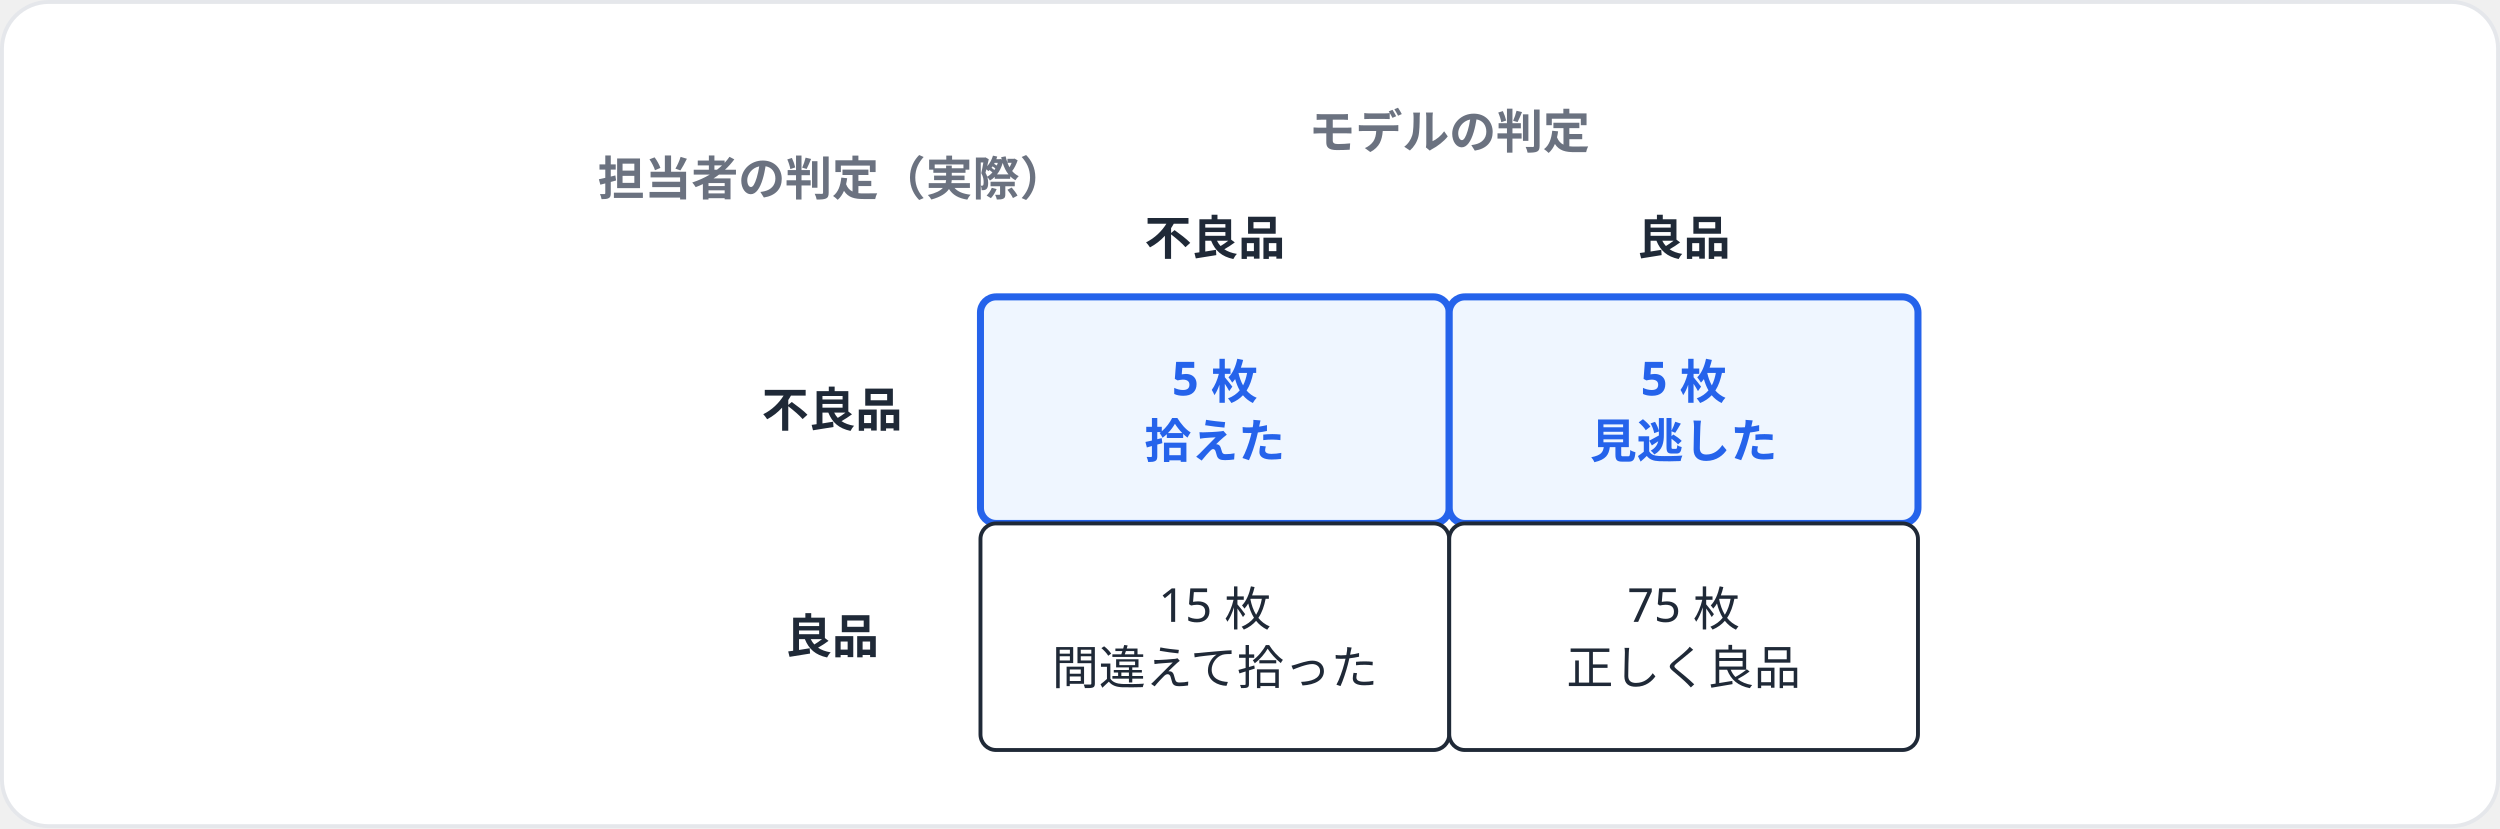
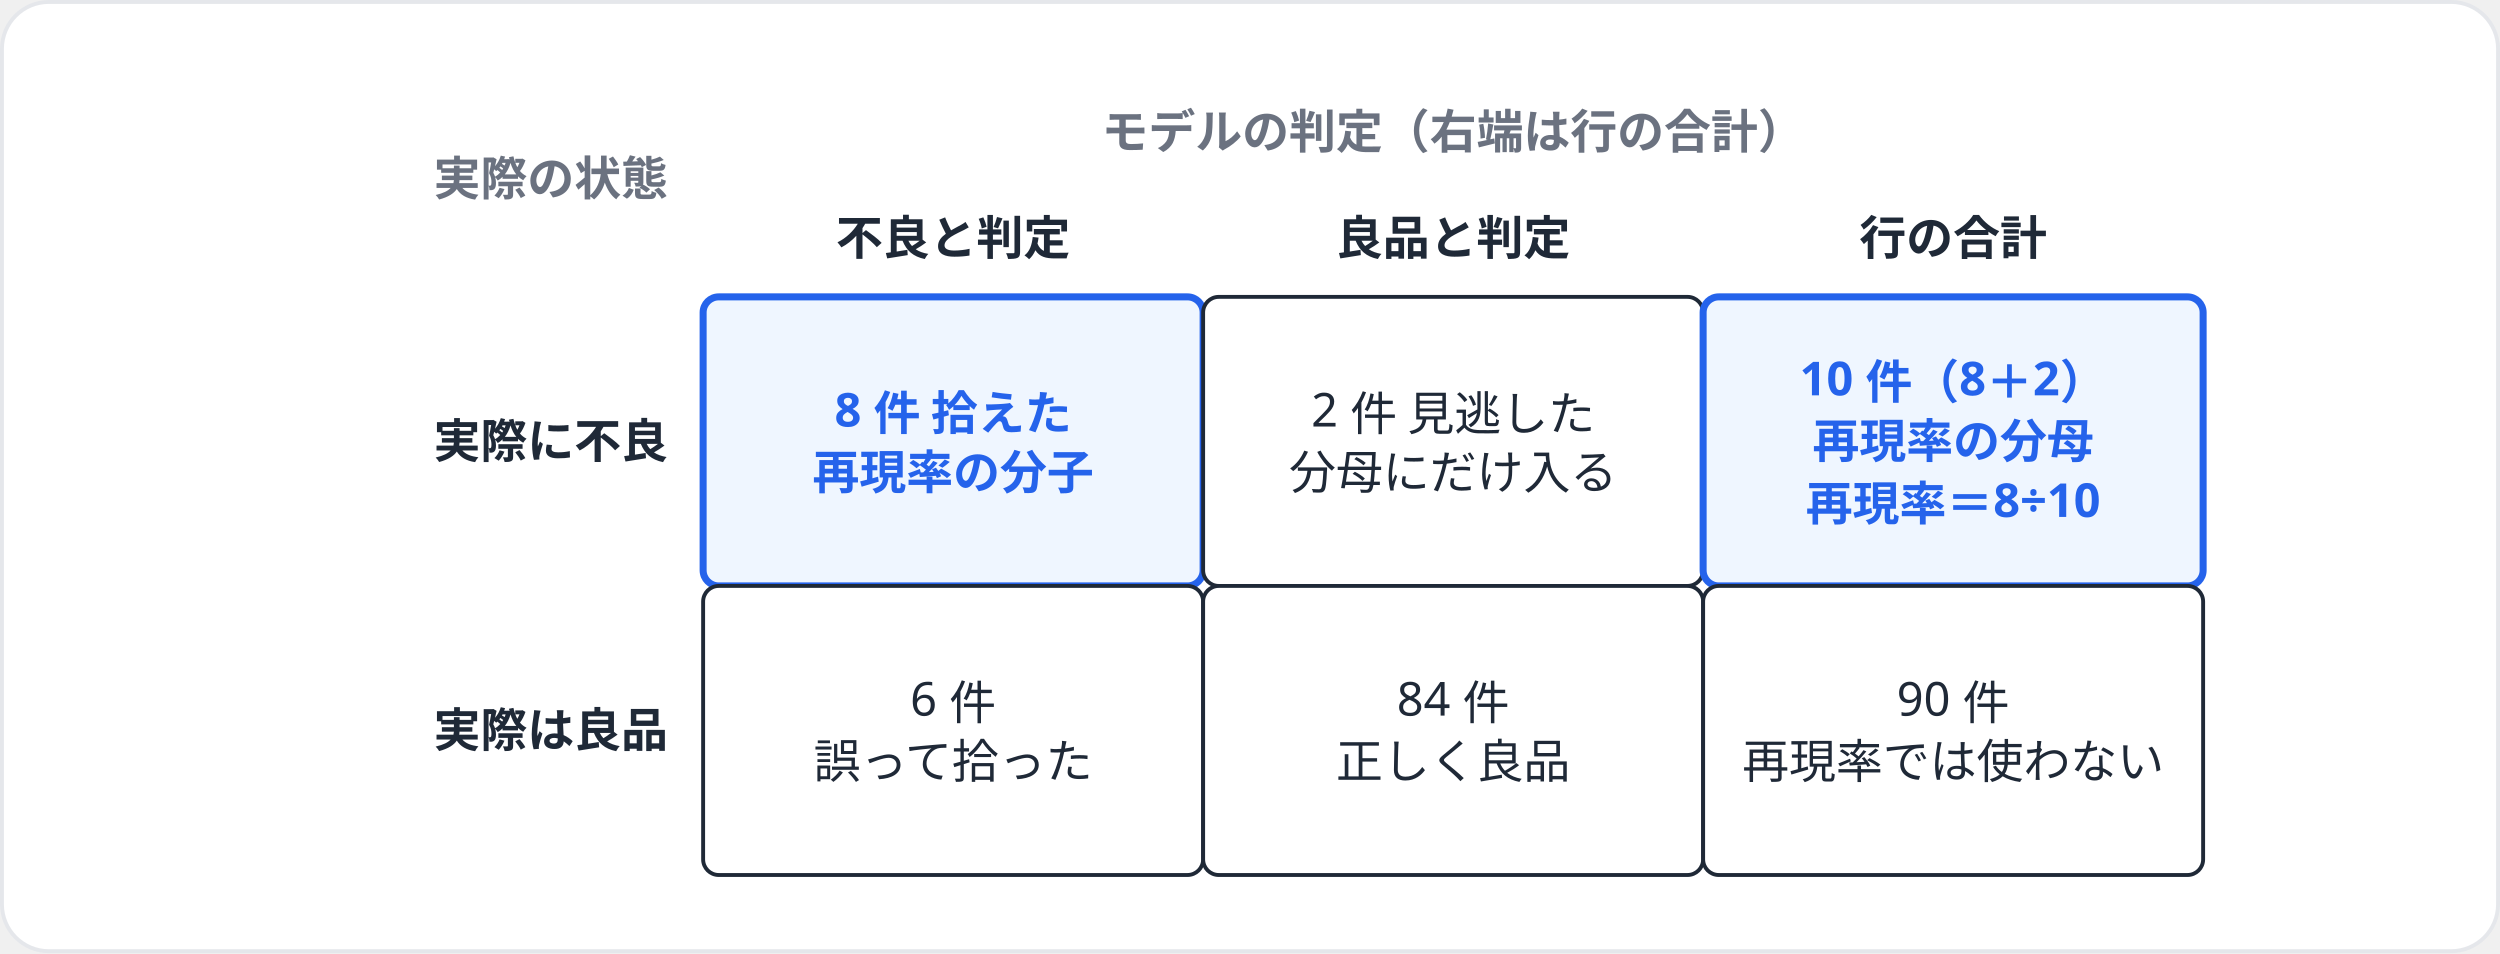
- <svg xmlns="http://www.w3.org/2000/svg" width="640" height="212" viewBox="0 0 640 212">
-   <rect x="0.5" y="0.5" width="639" height="211" rx="12" fill="#ffffff" stroke="#e5e7eb" stroke-width="1" />
-   <g transform="translate(149 20)">
-     <text x="222" y="18" font-family="Hiragino Sans, Hiragino Kaku Gothic ProN, Noto Sans JP, Yu Gothic, Meiryo, sans-serif" font-size="12" fill="#6b7280" text-anchor="middle" font-weight="600">モデルの判定</text>
-     <text x="64" y="30" font-family="Hiragino Sans, Hiragino Kaku Gothic ProN, Noto Sans JP, Yu Gothic, Meiryo, sans-serif" font-size="12" fill="#6b7280" text-anchor="middle" font-weight="600">担当者の判定（実際）</text>
-     <text x="162" y="45.2" font-family="Hiragino Sans, Hiragino Kaku Gothic ProN, Noto Sans JP, Yu Gothic, Meiryo, sans-serif" font-size="12" fill="#1f2937" text-anchor="middle" font-weight="600">不良品</text>
-     <text x="282" y="45.2" font-family="Hiragino Sans, Hiragino Kaku Gothic ProN, Noto Sans JP, Yu Gothic, Meiryo, sans-serif" font-size="12" fill="#1f2937" text-anchor="middle" font-weight="600">良品</text>
-     <text x="64" y="89.2" font-family="Hiragino Sans, Hiragino Kaku Gothic ProN, Noto Sans JP, Yu Gothic, Meiryo, sans-serif" font-size="12" fill="#1f2937" text-anchor="middle" font-weight="600">不良品</text>
-     <text x="64" y="147.2" font-family="Hiragino Sans, Hiragino Kaku Gothic ProN, Noto Sans JP, Yu Gothic, Meiryo, sans-serif" font-size="12" fill="#1f2937" text-anchor="middle" font-weight="600">良品</text>
-     <rect x="102" y="56" width="120" height="58" rx="4" fill="#eff6ff" stroke="#2563eb" stroke-width="1.8" />
-     <text x="162" y="81.2" font-family="Hiragino Sans, Hiragino Kaku Gothic ProN, Noto Sans JP, Yu Gothic, Meiryo, sans-serif" font-size="12" fill="#2563eb" text-anchor="middle" font-weight="600">5 枚</text>
-     <text x="162" y="97.2" font-family="Hiragino Sans, Hiragino Kaku Gothic ProN, Noto Sans JP, Yu Gothic, Meiryo, sans-serif" font-size="12" fill="#2563eb" text-anchor="middle" font-weight="600">拾えた</text>
-     <rect x="222" y="56" width="120" height="58" rx="4" fill="#eff6ff" stroke="#2563eb" stroke-width="1.8" />
-     <text x="282" y="81.2" font-family="Hiragino Sans, Hiragino Kaku Gothic ProN, Noto Sans JP, Yu Gothic, Meiryo, sans-serif" font-size="12" fill="#2563eb" text-anchor="middle" font-weight="600">5 枚</text>
-     <text x="282" y="97.2" font-family="Hiragino Sans, Hiragino Kaku Gothic ProN, Noto Sans JP, Yu Gothic, Meiryo, sans-serif" font-size="12" fill="#2563eb" text-anchor="middle" font-weight="600">見逃した</text>
-     <rect x="102" y="114" width="120" height="58" rx="4" fill="#ffffff" stroke="#1f2937" stroke-width="1" />
-     <text x="162" y="139.2" font-family="Hiragino Sans, Hiragino Kaku Gothic ProN, Noto Sans JP, Yu Gothic, Meiryo, sans-serif" font-size="12" fill="#1f2937" text-anchor="middle">15 枚</text>
-     <text x="162" y="155.2" font-family="Hiragino Sans, Hiragino Kaku Gothic ProN, Noto Sans JP, Yu Gothic, Meiryo, sans-serif" font-size="12" fill="#1f2937" text-anchor="middle">間違えて拾った</text>
-     <rect x="222" y="114" width="120" height="58" rx="4" fill="#ffffff" stroke="#1f2937" stroke-width="1" />
-     <text x="282" y="139.2" font-family="Hiragino Sans, Hiragino Kaku Gothic ProN, Noto Sans JP, Yu Gothic, Meiryo, sans-serif" font-size="12" fill="#1f2937" text-anchor="middle">75 枚</text>
-     <text x="282" y="155.2" font-family="Hiragino Sans, Hiragino Kaku Gothic ProN, Noto Sans JP, Yu Gothic, Meiryo, sans-serif" font-size="12" fill="#1f2937" text-anchor="middle">正しく良品</text>
+ <svg xmlns="http://www.w3.org/2000/svg" width="640" height="244" viewBox="0 0 640 244">
+   <rect x="0.5" y="0.5" width="639" height="243" rx="12" fill="#ffffff" stroke="#e5e7eb" stroke-width="1" />
+   <g transform="translate(76 20)">
+     <text x="296" y="18" font-family="Hiragino Sans, Hiragino Kaku Gothic ProN, Noto Sans JP, Yu Gothic, Meiryo, sans-serif" font-size="12" fill="#6b7280" text-anchor="middle" font-weight="600">モデルの判定（右端は行の合計）</text>
+     <text x="65" y="30" font-family="Hiragino Sans, Hiragino Kaku Gothic ProN, Noto Sans JP, Yu Gothic, Meiryo, sans-serif" font-size="12" fill="#6b7280" text-anchor="middle" font-weight="600">実際の状態</text>
+     <text x="168" y="45.2" font-family="Hiragino Sans, Hiragino Kaku Gothic ProN, Noto Sans JP, Yu Gothic, Meiryo, sans-serif" font-size="12" fill="#1f2937" text-anchor="middle" font-weight="600">不良と判定</text>
+     <text x="296" y="45.2" font-family="Hiragino Sans, Hiragino Kaku Gothic ProN, Noto Sans JP, Yu Gothic, Meiryo, sans-serif" font-size="12" fill="#1f2937" text-anchor="middle" font-weight="600">良品と判定</text>
+     <text x="424" y="45.2" font-family="Hiragino Sans, Hiragino Kaku Gothic ProN, Noto Sans JP, Yu Gothic, Meiryo, sans-serif" font-size="12" fill="#1f2937" text-anchor="middle" font-weight="600">行の合計</text>
+     <text x="65" y="97.2" font-family="Hiragino Sans, Hiragino Kaku Gothic ProN, Noto Sans JP, Yu Gothic, Meiryo, sans-serif" font-size="12" fill="#1f2937" text-anchor="middle" font-weight="600">実際に不良</text>
+     <text x="65" y="171.2" font-family="Hiragino Sans, Hiragino Kaku Gothic ProN, Noto Sans JP, Yu Gothic, Meiryo, sans-serif" font-size="12" fill="#1f2937" text-anchor="middle" font-weight="600">実際は良品</text>
+     <rect x="104" y="56" width="128" height="74" rx="4" fill="#eff6ff" stroke="#2563eb" stroke-width="1.8" />
+     <text x="168" y="89.2" font-family="Hiragino Sans, Hiragino Kaku Gothic ProN, Noto Sans JP, Yu Gothic, Meiryo, sans-serif" font-size="12" fill="#2563eb" text-anchor="middle" font-weight="600">8 件 拾えた</text>
+     <text x="168" y="105.2" font-family="Hiragino Sans, Hiragino Kaku Gothic ProN, Noto Sans JP, Yu Gothic, Meiryo, sans-serif" font-size="12" fill="#2563eb" text-anchor="middle" font-weight="600">再現率の分子</text>
+     <rect x="232" y="56" width="128" height="74" rx="4" fill="#ffffff" stroke="#1f2937" stroke-width="1" />
+     <text x="296" y="89.2" font-family="Hiragino Sans, Hiragino Kaku Gothic ProN, Noto Sans JP, Yu Gothic, Meiryo, sans-serif" font-size="12" fill="#1f2937" text-anchor="middle">2 件 見逃した</text>
+     <text x="296" y="105.2" font-family="Hiragino Sans, Hiragino Kaku Gothic ProN, Noto Sans JP, Yu Gothic, Meiryo, sans-serif" font-size="12" fill="#1f2937" text-anchor="middle">分母にだけ入る</text>
+     <rect x="360" y="56" width="128" height="74" rx="4" fill="#eff6ff" stroke="#2563eb" stroke-width="1.8" />
+     <text x="424" y="81.2" font-family="Hiragino Sans, Hiragino Kaku Gothic ProN, Noto Sans JP, Yu Gothic, Meiryo, sans-serif" font-size="12" fill="#2563eb" text-anchor="middle" font-weight="600">10 件（8＋2）</text>
+     <text x="424" y="97.2" font-family="Hiragino Sans, Hiragino Kaku Gothic ProN, Noto Sans JP, Yu Gothic, Meiryo, sans-serif" font-size="12" fill="#2563eb" text-anchor="middle" font-weight="600">再現率の分母</text>
+     <text x="424" y="113.2" font-family="Hiragino Sans, Hiragino Kaku Gothic ProN, Noto Sans JP, Yu Gothic, Meiryo, sans-serif" font-size="12" fill="#2563eb" text-anchor="middle" font-weight="600">再現率＝8÷10</text>
+     <rect x="104" y="130" width="128" height="74" rx="4" fill="#ffffff" stroke="#1f2937" stroke-width="1" />
+     <text x="168" y="163.2" font-family="Hiragino Sans, Hiragino Kaku Gothic ProN, Noto Sans JP, Yu Gothic, Meiryo, sans-serif" font-size="12" fill="#1f2937" text-anchor="middle">6 件</text>
+     <text x="168" y="179.2" font-family="Hiragino Sans, Hiragino Kaku Gothic ProN, Noto Sans JP, Yu Gothic, Meiryo, sans-serif" font-size="12" fill="#1f2937" text-anchor="middle">誤って拾った</text>
+     <rect x="232" y="130" width="128" height="74" rx="4" fill="#ffffff" stroke="#1f2937" stroke-width="1" />
+     <text x="296" y="163.2" font-family="Hiragino Sans, Hiragino Kaku Gothic ProN, Noto Sans JP, Yu Gothic, Meiryo, sans-serif" font-size="12" fill="#1f2937" text-anchor="middle">84 件</text>
+     <text x="296" y="179.2" font-family="Hiragino Sans, Hiragino Kaku Gothic ProN, Noto Sans JP, Yu Gothic, Meiryo, sans-serif" font-size="12" fill="#1f2937" text-anchor="middle">正しく良品</text>
+     <rect x="360" y="130" width="128" height="74" rx="4" fill="#ffffff" stroke="#1f2937" stroke-width="1" />
+     <text x="424" y="163.2" font-family="Hiragino Sans, Hiragino Kaku Gothic ProN, Noto Sans JP, Yu Gothic, Meiryo, sans-serif" font-size="12" fill="#1f2937" text-anchor="middle">90 件</text>
+     <text x="424" y="179.2" font-family="Hiragino Sans, Hiragino Kaku Gothic ProN, Noto Sans JP, Yu Gothic, Meiryo, sans-serif" font-size="12" fill="#1f2937" text-anchor="middle">再現率では使わない</text>
  </g>
</svg>
